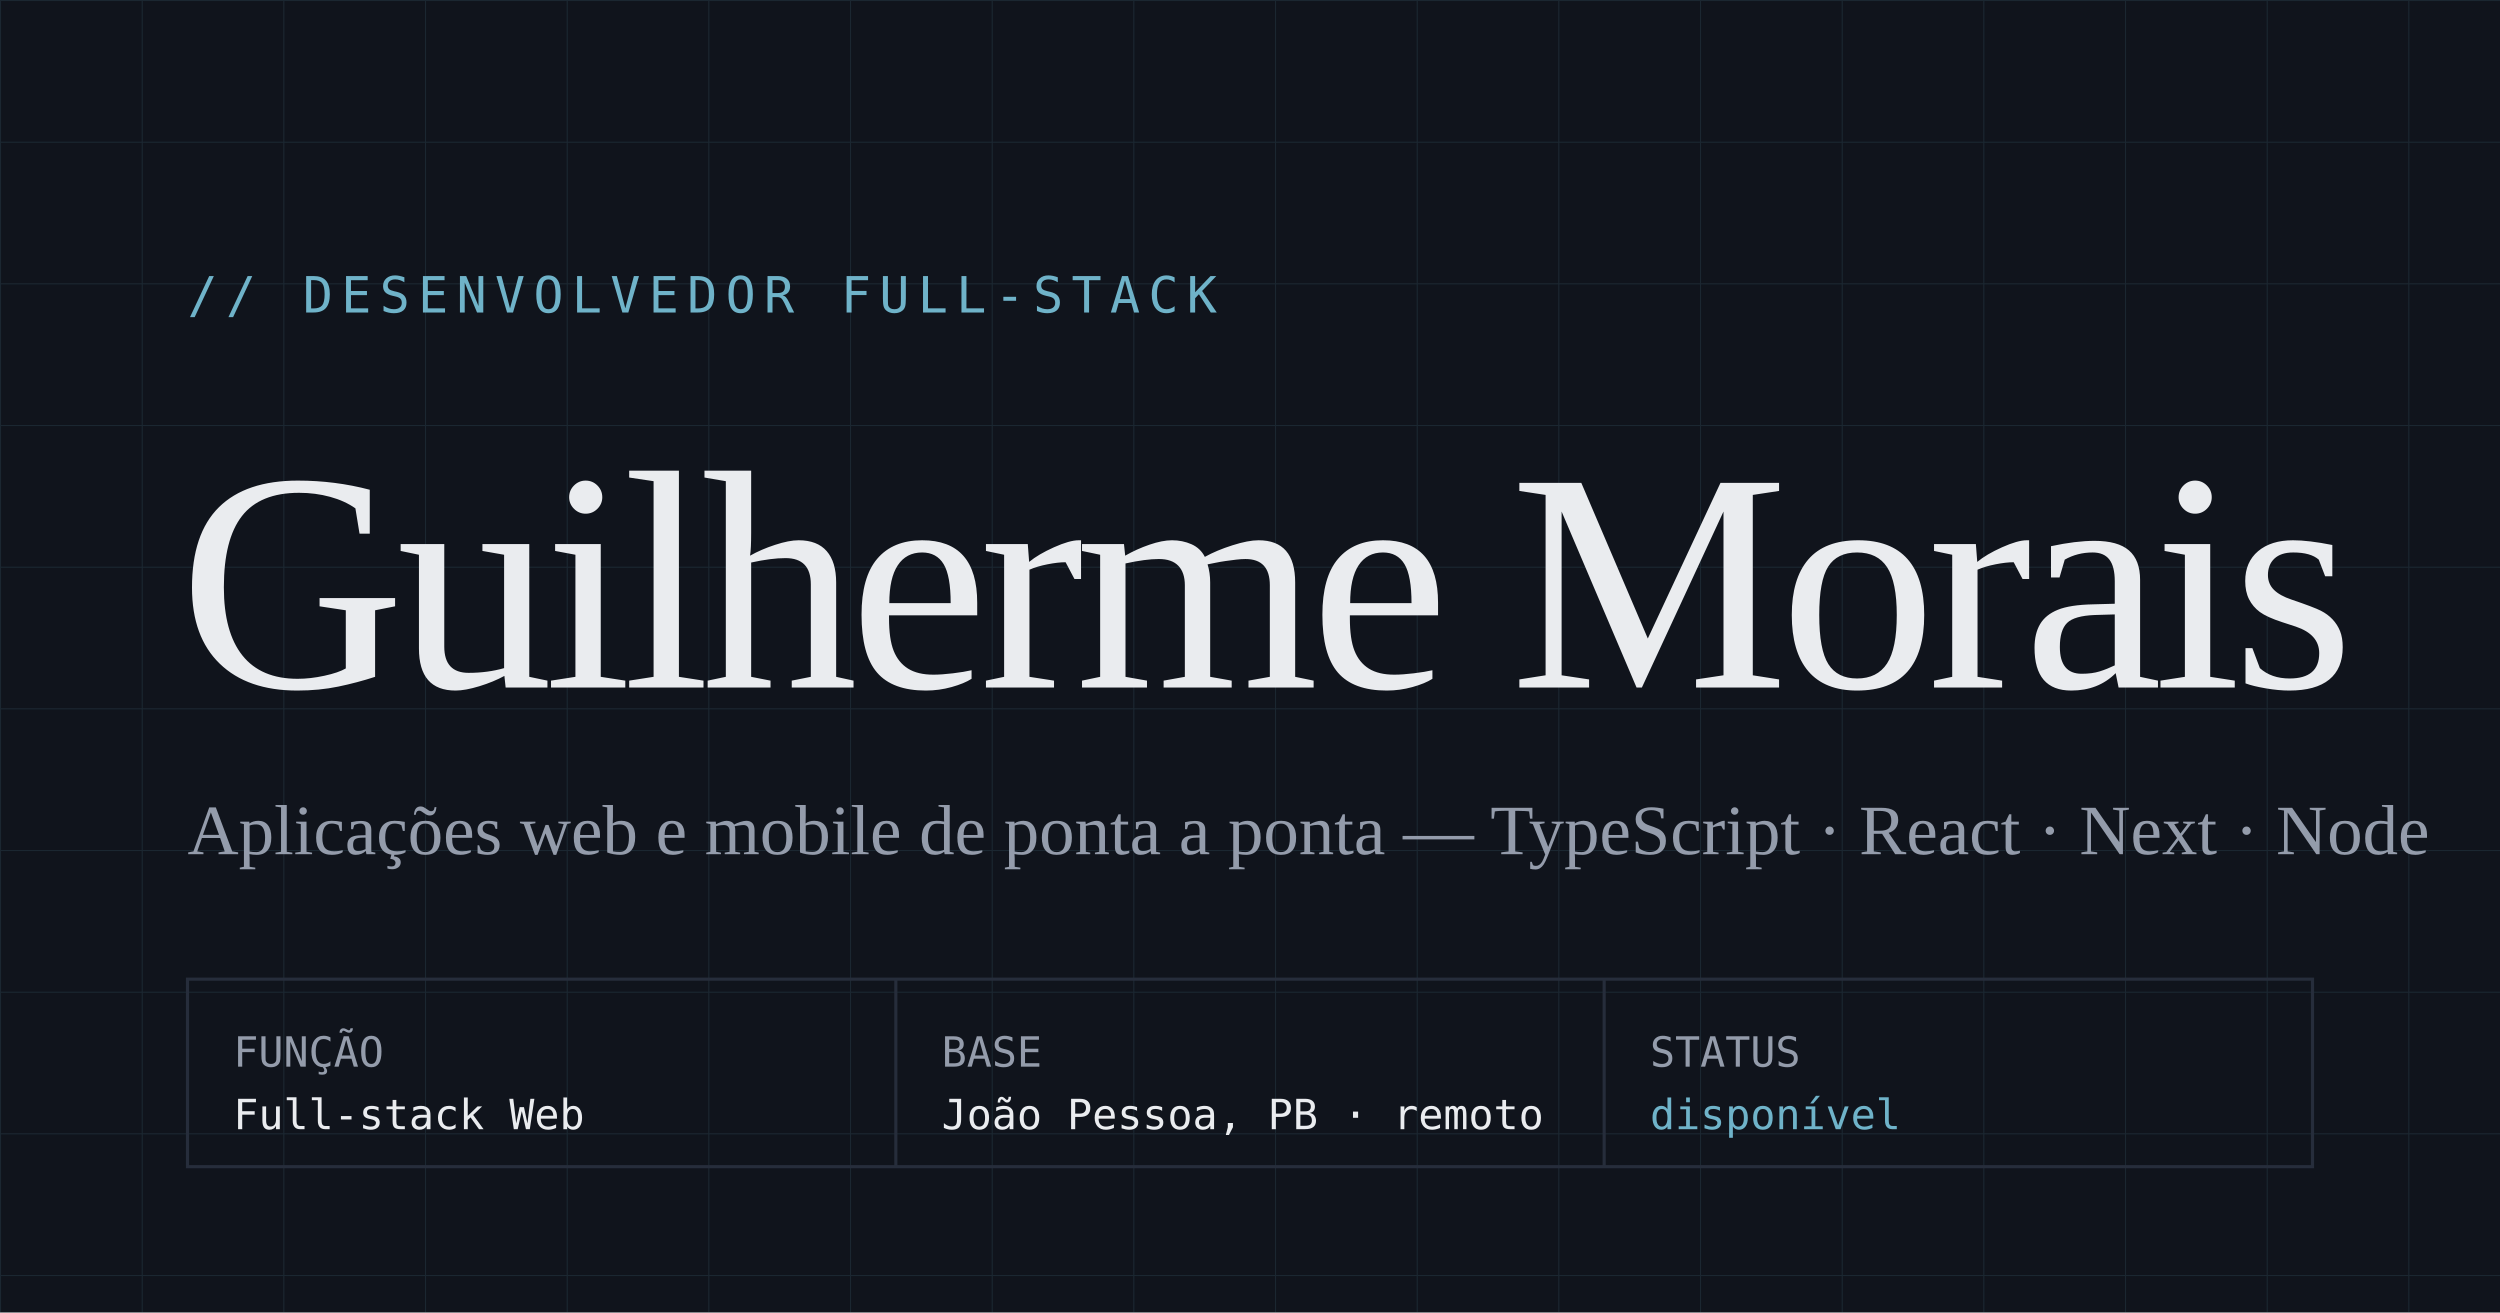
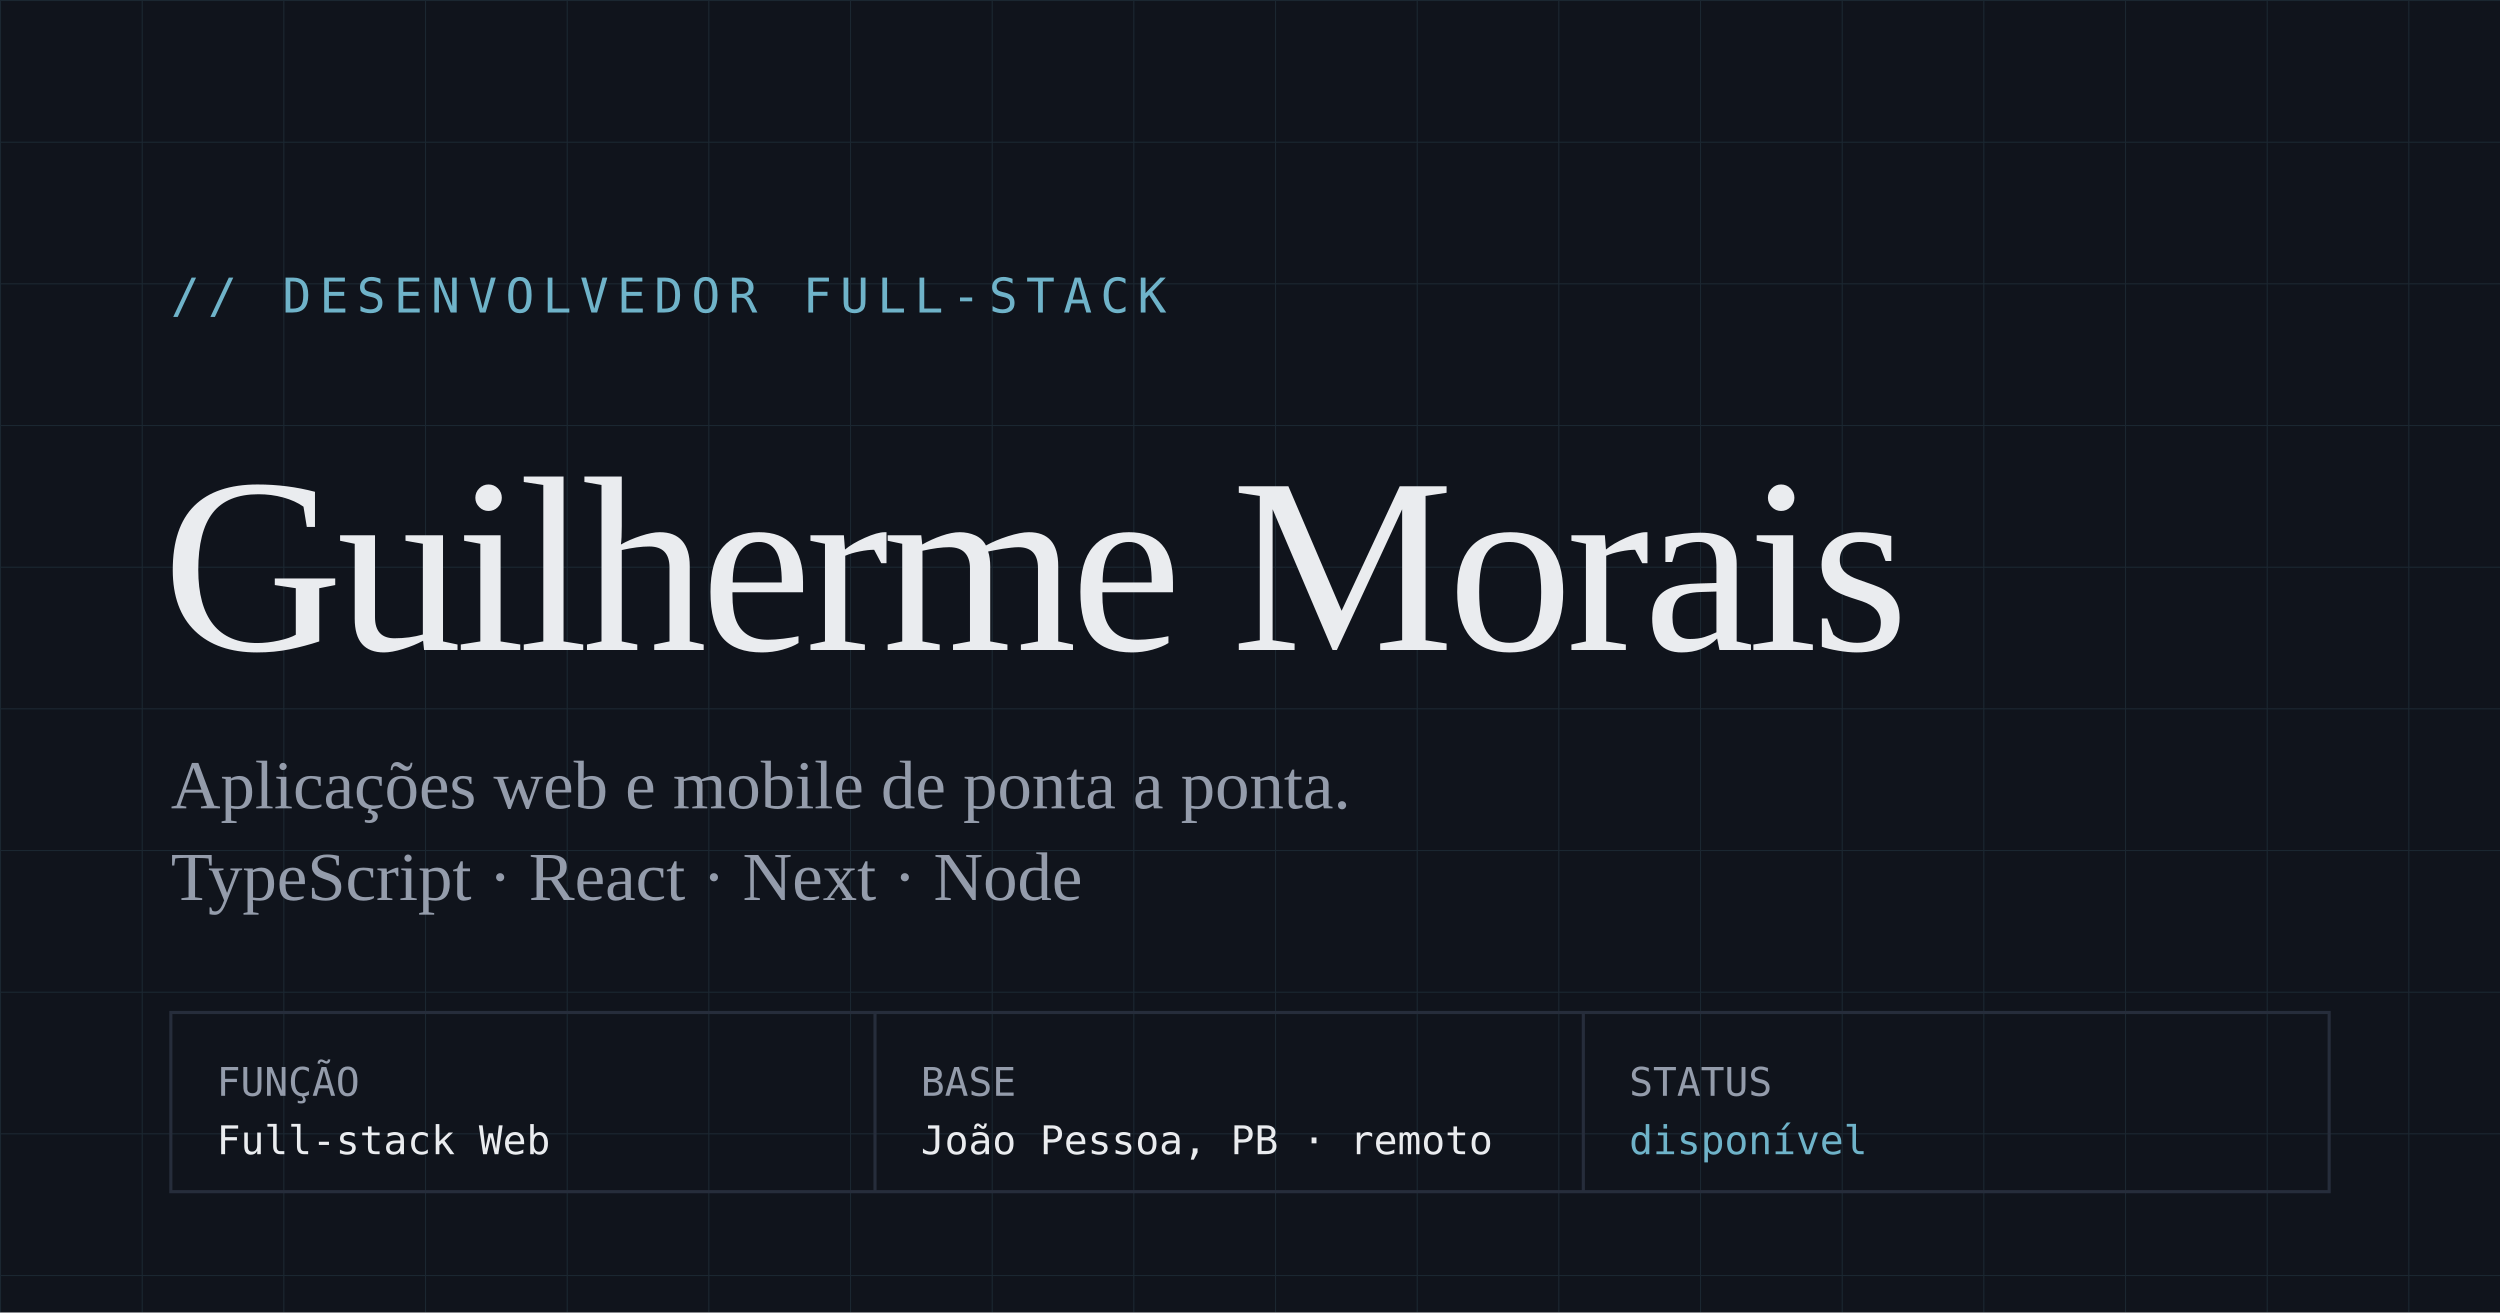
<svg xmlns="http://www.w3.org/2000/svg" viewBox="0 0 1200 630" font-family="Georgia, 'Times New Roman', serif">
  <defs>
    <pattern id="grid" width="68" height="68" patternUnits="userSpaceOnUse">
      <path d="M68 0H0V68" fill="none" stroke="#6fb3c9" stroke-opacity="0.12" stroke-width="1" />
    </pattern>
  </defs>
  <rect width="1200" height="630" fill="#10141c" />
  <rect width="1200" height="630" fill="url(#grid)" />
-   <text x="90" y="150" fill="#6fb3c9" font-family="'IBM Plex Mono', monospace, Menlo" font-size="24" letter-spacing="4">
+   <text x="82" y="150" fill="#6fb3c9" font-family="'IBM Plex Mono', ui-monospace, monospace" font-size="23" letter-spacing="4">
    // DESENVOLVEDOR FULL-STACK
  </text>
-   <text x="86" y="330" fill="#eaecef" font-size="150" font-weight="500" letter-spacing="-4">
-     Guilherme Morais
+   <text x="78" y="312" fill="#eaecef" font-size="120" font-weight="500" letter-spacing="-3" textLength="1000" lengthAdjust="spacingAndGlyphs">Guilherme Morais</text>
+   <text x="82" y="388" fill="#949cab" font-size="33">
+     Aplicações web e mobile de ponta a ponta.
  </text>
-   <text x="90" y="410" fill="#949cab" font-size="34">
-     Aplicações web e mobile de ponta a ponta — TypeScript · React · Next · Node
+   <text x="82" y="432" fill="#949cab" font-size="33">
+     TypeScript · React · Next · Node
  </text>
  <g stroke="#262d3b" stroke-width="1.5" fill="none">
-     <rect x="90" y="470" width="1020" height="90" />
-     <line x1="430" y1="470" x2="430" y2="560" />
-     <line x1="770" y1="470" x2="770" y2="560" />
+     <rect x="82" y="486" width="1036" height="86" />
+     <line x1="420" y1="486" x2="420" y2="572" />
+     <line x1="760" y1="486" x2="760" y2="572" />
  </g>
-   <g font-family="'IBM Plex Mono', monospace, Menlo" font-size="20" fill="#949cab">
-     <text x="112" y="512">FUNÇÃO</text>
-     <text x="112" y="542" fill="#eaecef">Full-stack Web</text>
-     <text x="452" y="512">BASE</text>
-     <text x="452" y="542" fill="#eaecef">João Pessoa, PB · remoto</text>
-     <text x="792" y="512">STATUS</text>
-     <text x="792" y="542" fill="#6fb3c9">disponível</text>
+   <g font-family="'IBM Plex Mono', ui-monospace, monospace" font-size="19" fill="#949cab">
+     <text x="104" y="526">FUNÇÃO</text>
+     <text x="104" y="554" fill="#eaecef">Full-stack Web</text>
+     <text x="442" y="526">BASE</text>
+     <text x="442" y="554" fill="#eaecef">João Pessoa, PB · remoto</text>
+     <text x="782" y="526">STATUS</text>
+     <text x="782" y="554" fill="#6fb3c9">disponível</text>
  </g>
</svg>
